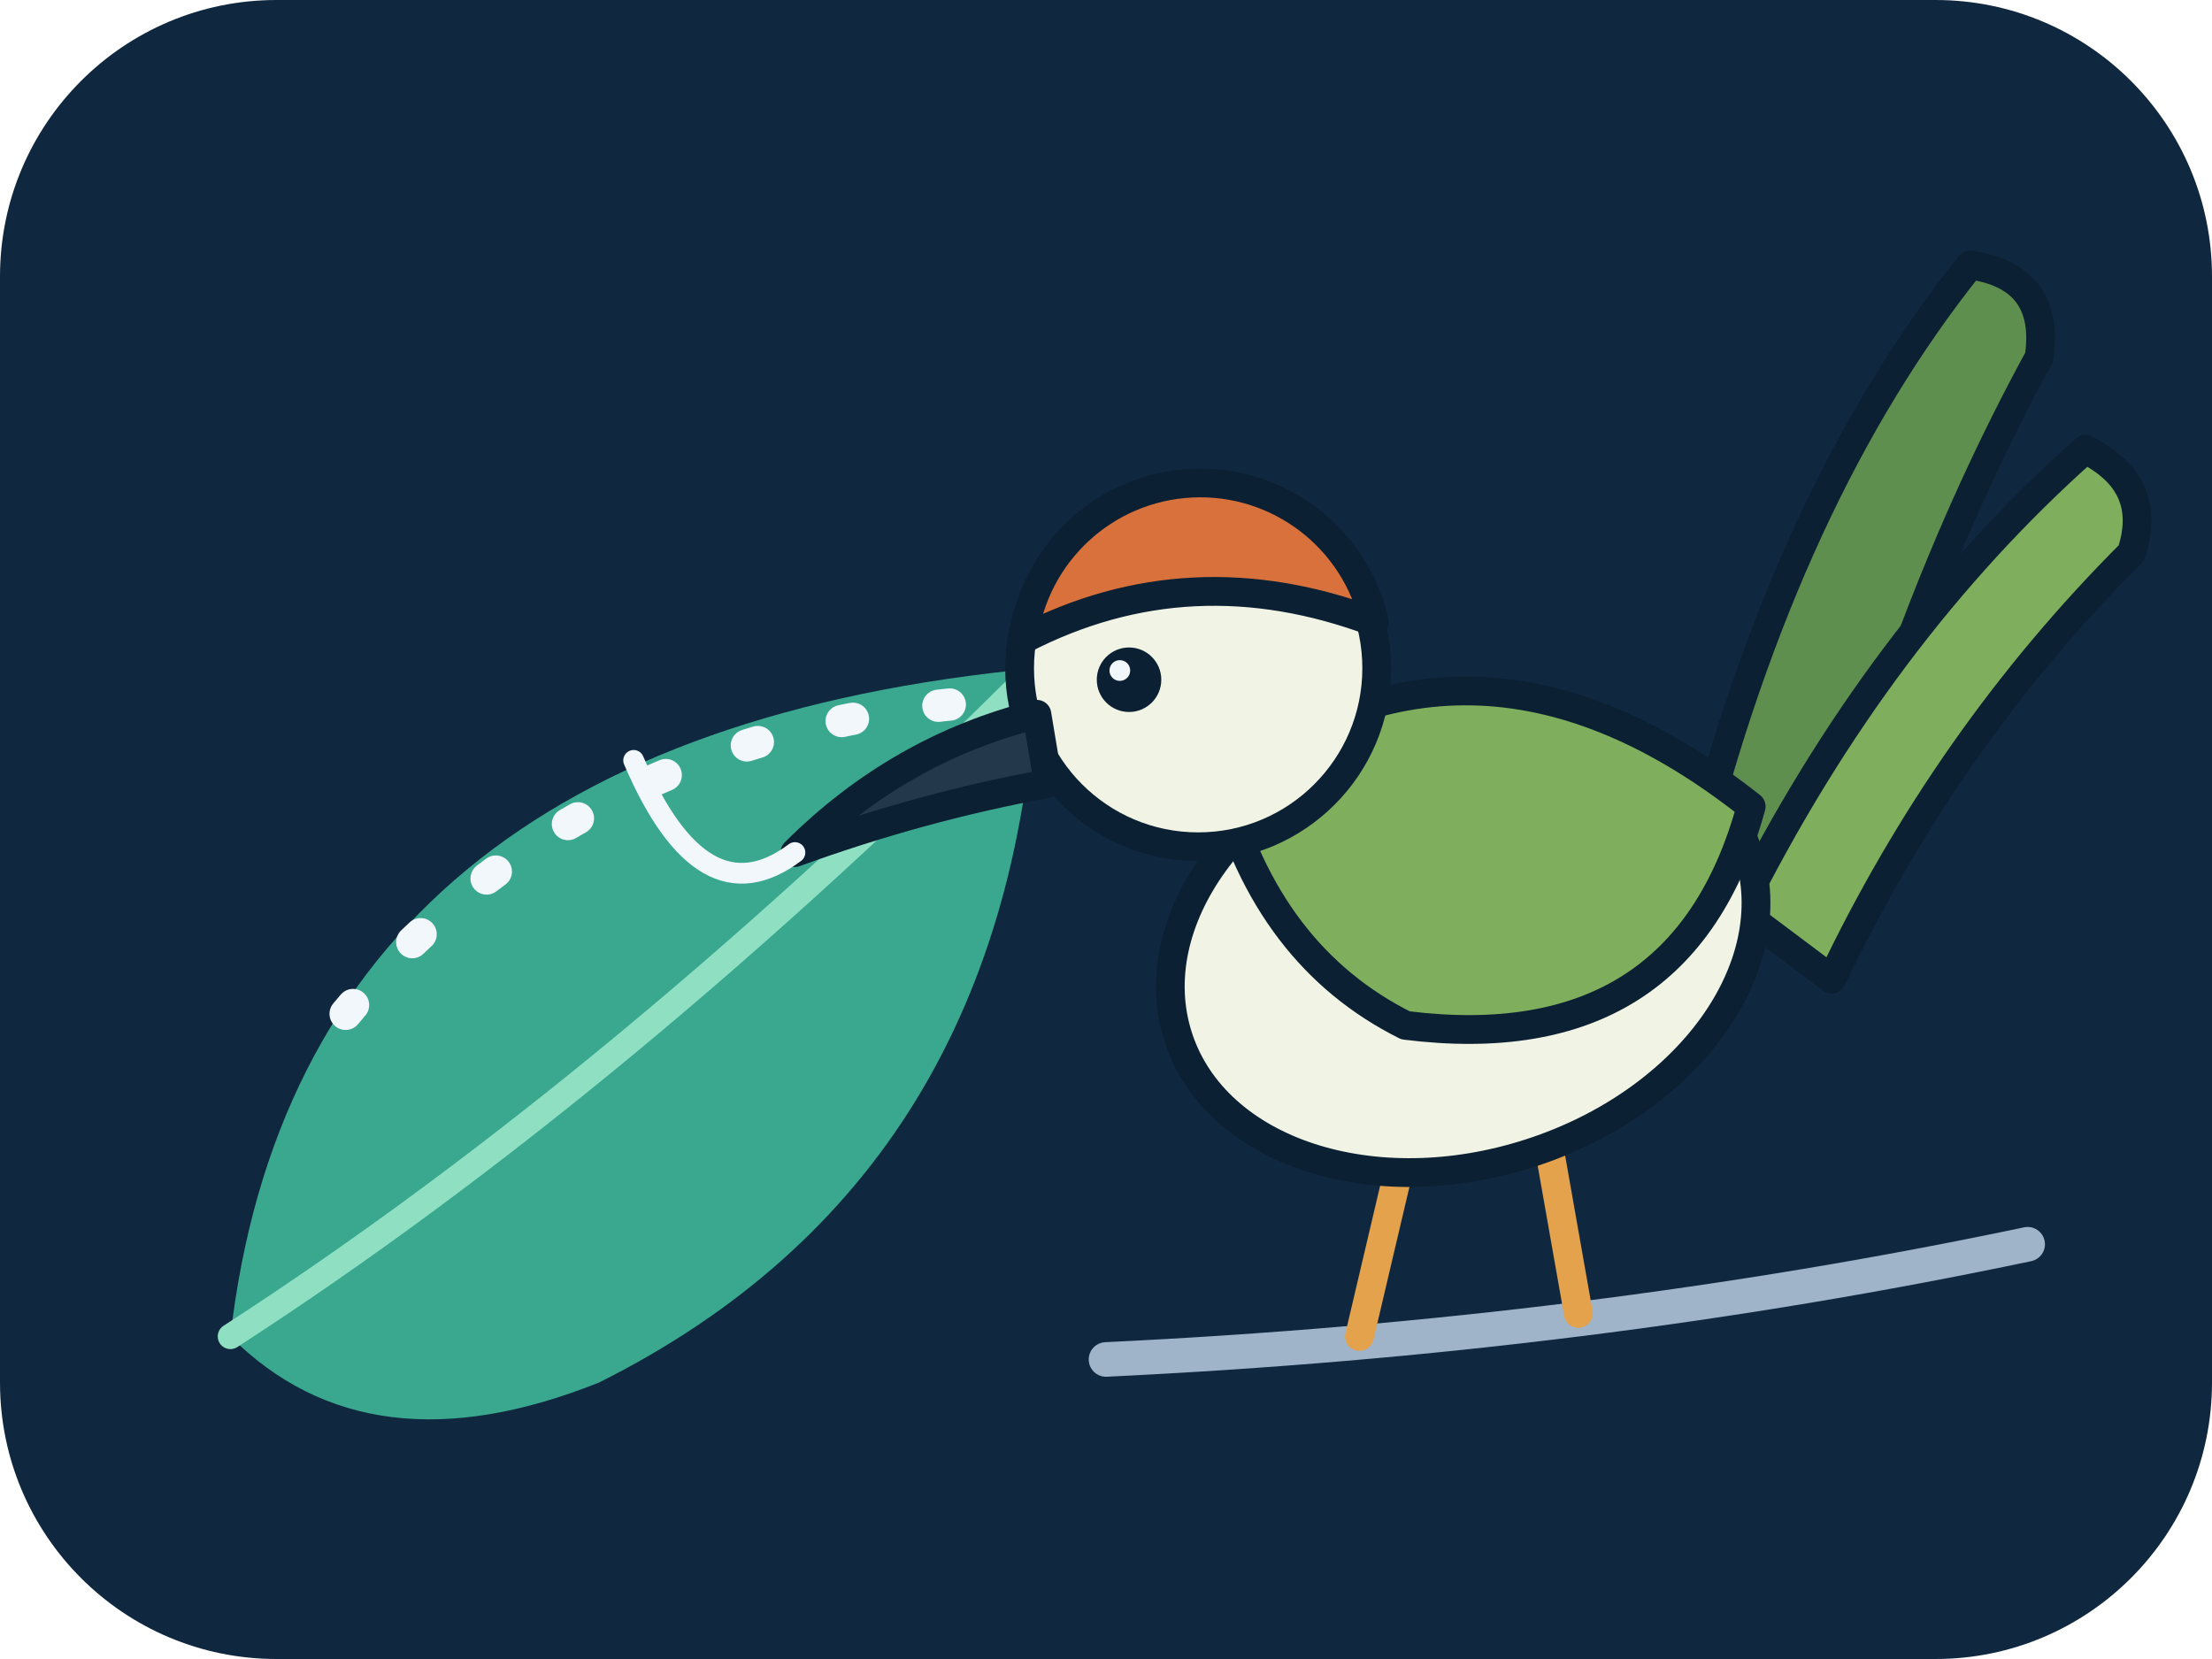
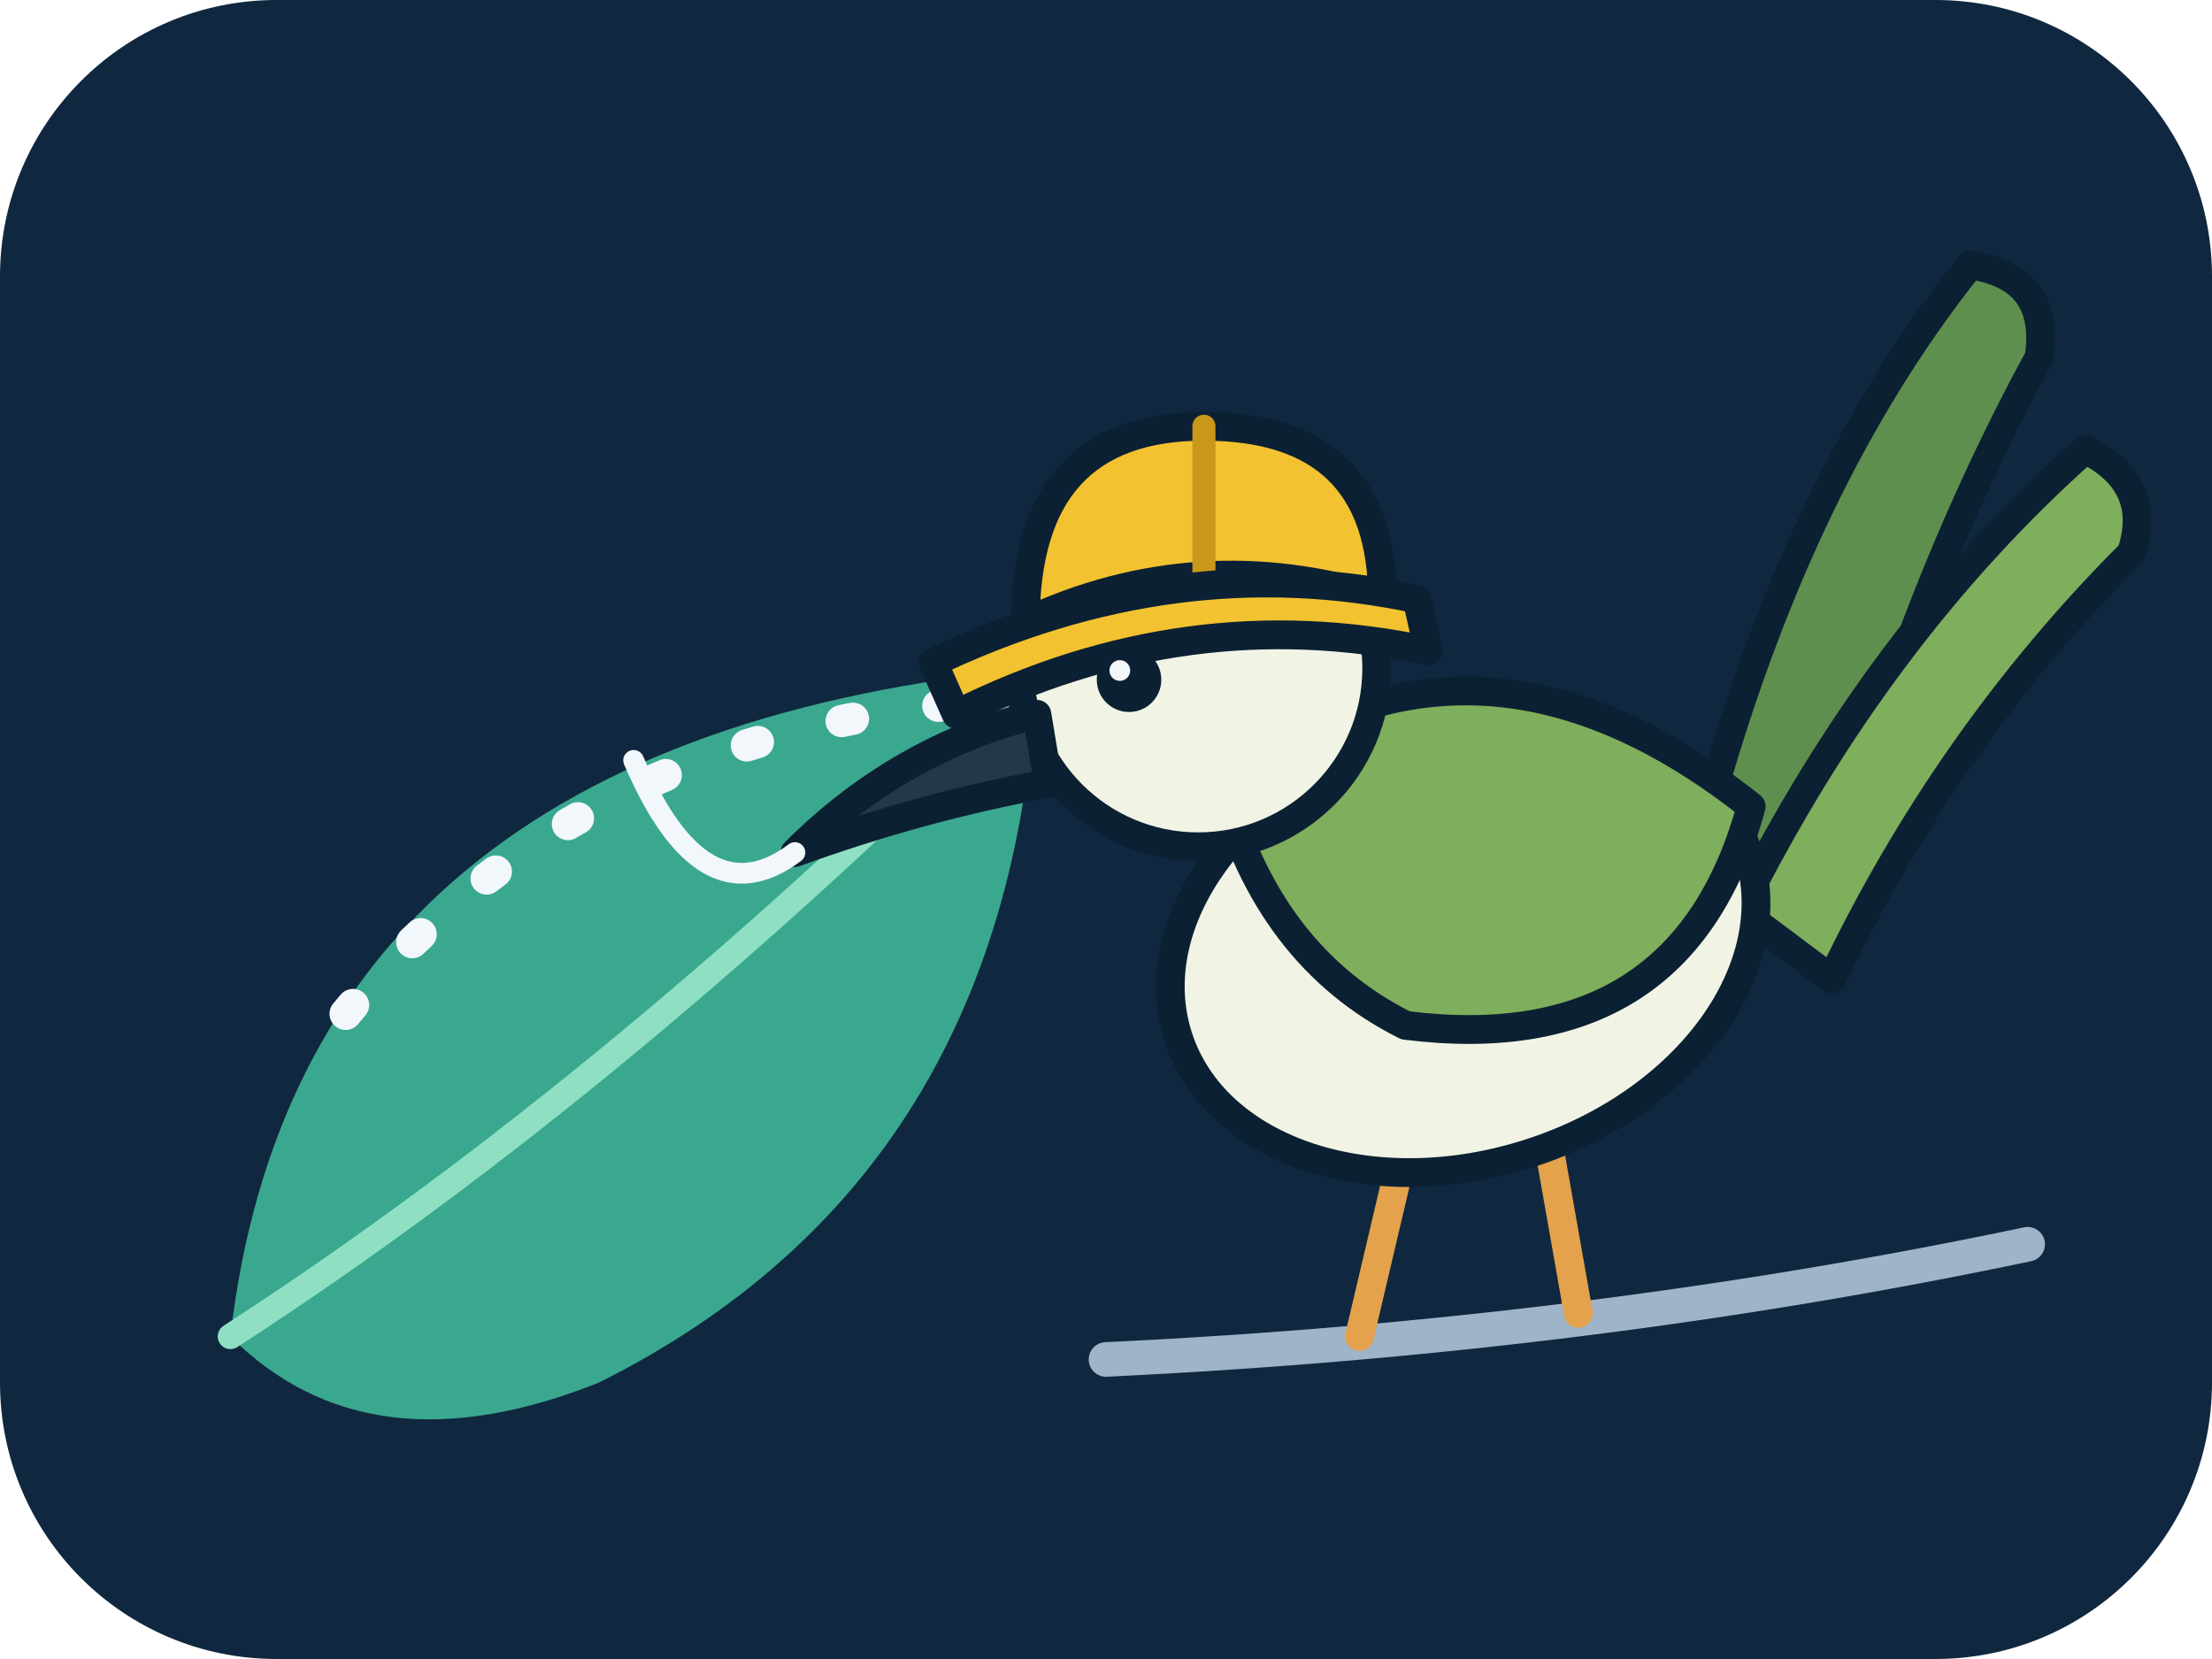
<svg xmlns="http://www.w3.org/2000/svg" viewBox="0 0 192 144" width="192" height="144" role="img" aria-labelledby="title desc">
  <rect width="192" height="144" rx="24" fill="#10283f" />
  <path d="M20 116q6-52 70-58-2 44-38 62-20 8-32-4z" fill="#3aa88f" />
  <path d="M20 116q34-22 70-58" fill="none" stroke="#8fe0c2" stroke-width="2.2" stroke-linecap="round" />
  <path d="M30 88q20-24 54-27" fill="none" stroke="#f2f7fc" stroke-width="2.8" stroke-linecap="round" stroke-dasharray="1 7.5" />
  <path d="M96 118q42-2 80-10" fill="none" stroke="#9fb4c8" stroke-width="3" stroke-linecap="round" />
  <g stroke="#0c2033" stroke-width="2.5" stroke-linejoin="round" stroke-linecap="round">
    <path d="M122 99l-4 17m16-19 3 17" fill="none" stroke="#e3a24b" />
    <path d="M147 75q8-32 24-52 7 1 6 8-12 22-19 50z" fill="#5f8f4e" />
    <path d="M151 79q12-24 30-40 6 3 4 9-16 16-26 37z" fill="#7fae5c" />
    <ellipse cx="127" cy="82" rx="26" ry="19" transform="rotate(-18 127 82)" fill="#f1f4e4" />
    <path d="M106 68q22-17 46 2-6 22-30 19-12-6-16-21z" fill="#7fae5c" />
    <circle cx="104" cy="58" r="15.5" fill="#f1f4e4" />
-     <path d="M88.800 55.500a15.500 15.500 0 0 1 30.500-1.500q-16-6-30.500 1.500z" fill="#d9713c" />
+     <path d="M89 54q0-17 15.500-17 15.500 0 15.500 15q-16-5-31 2z" fill="#f2c230" />
+     <path d="M104.500 37v15" fill="none" stroke="#c9981a" stroke-width="2" />
+     <path d="M81 57.500q21-10 42-5.500l1 4.500q-21-4.500-41 5.500z" fill="#f2c230" />
    <path d="M90 62q-12 3-21 12 11-4 22-6z" fill="#24384c" />
  </g>
  <circle cx="98" cy="59" r="2.800" fill="#0c2033" />
  <circle cx="97.200" cy="58.200" r=".9" fill="#f2f7fc" />
  <path d="M69 74q-8 6-14-8" fill="none" stroke="#f2f7fc" stroke-width="1.800" stroke-linecap="round" />
</svg>
